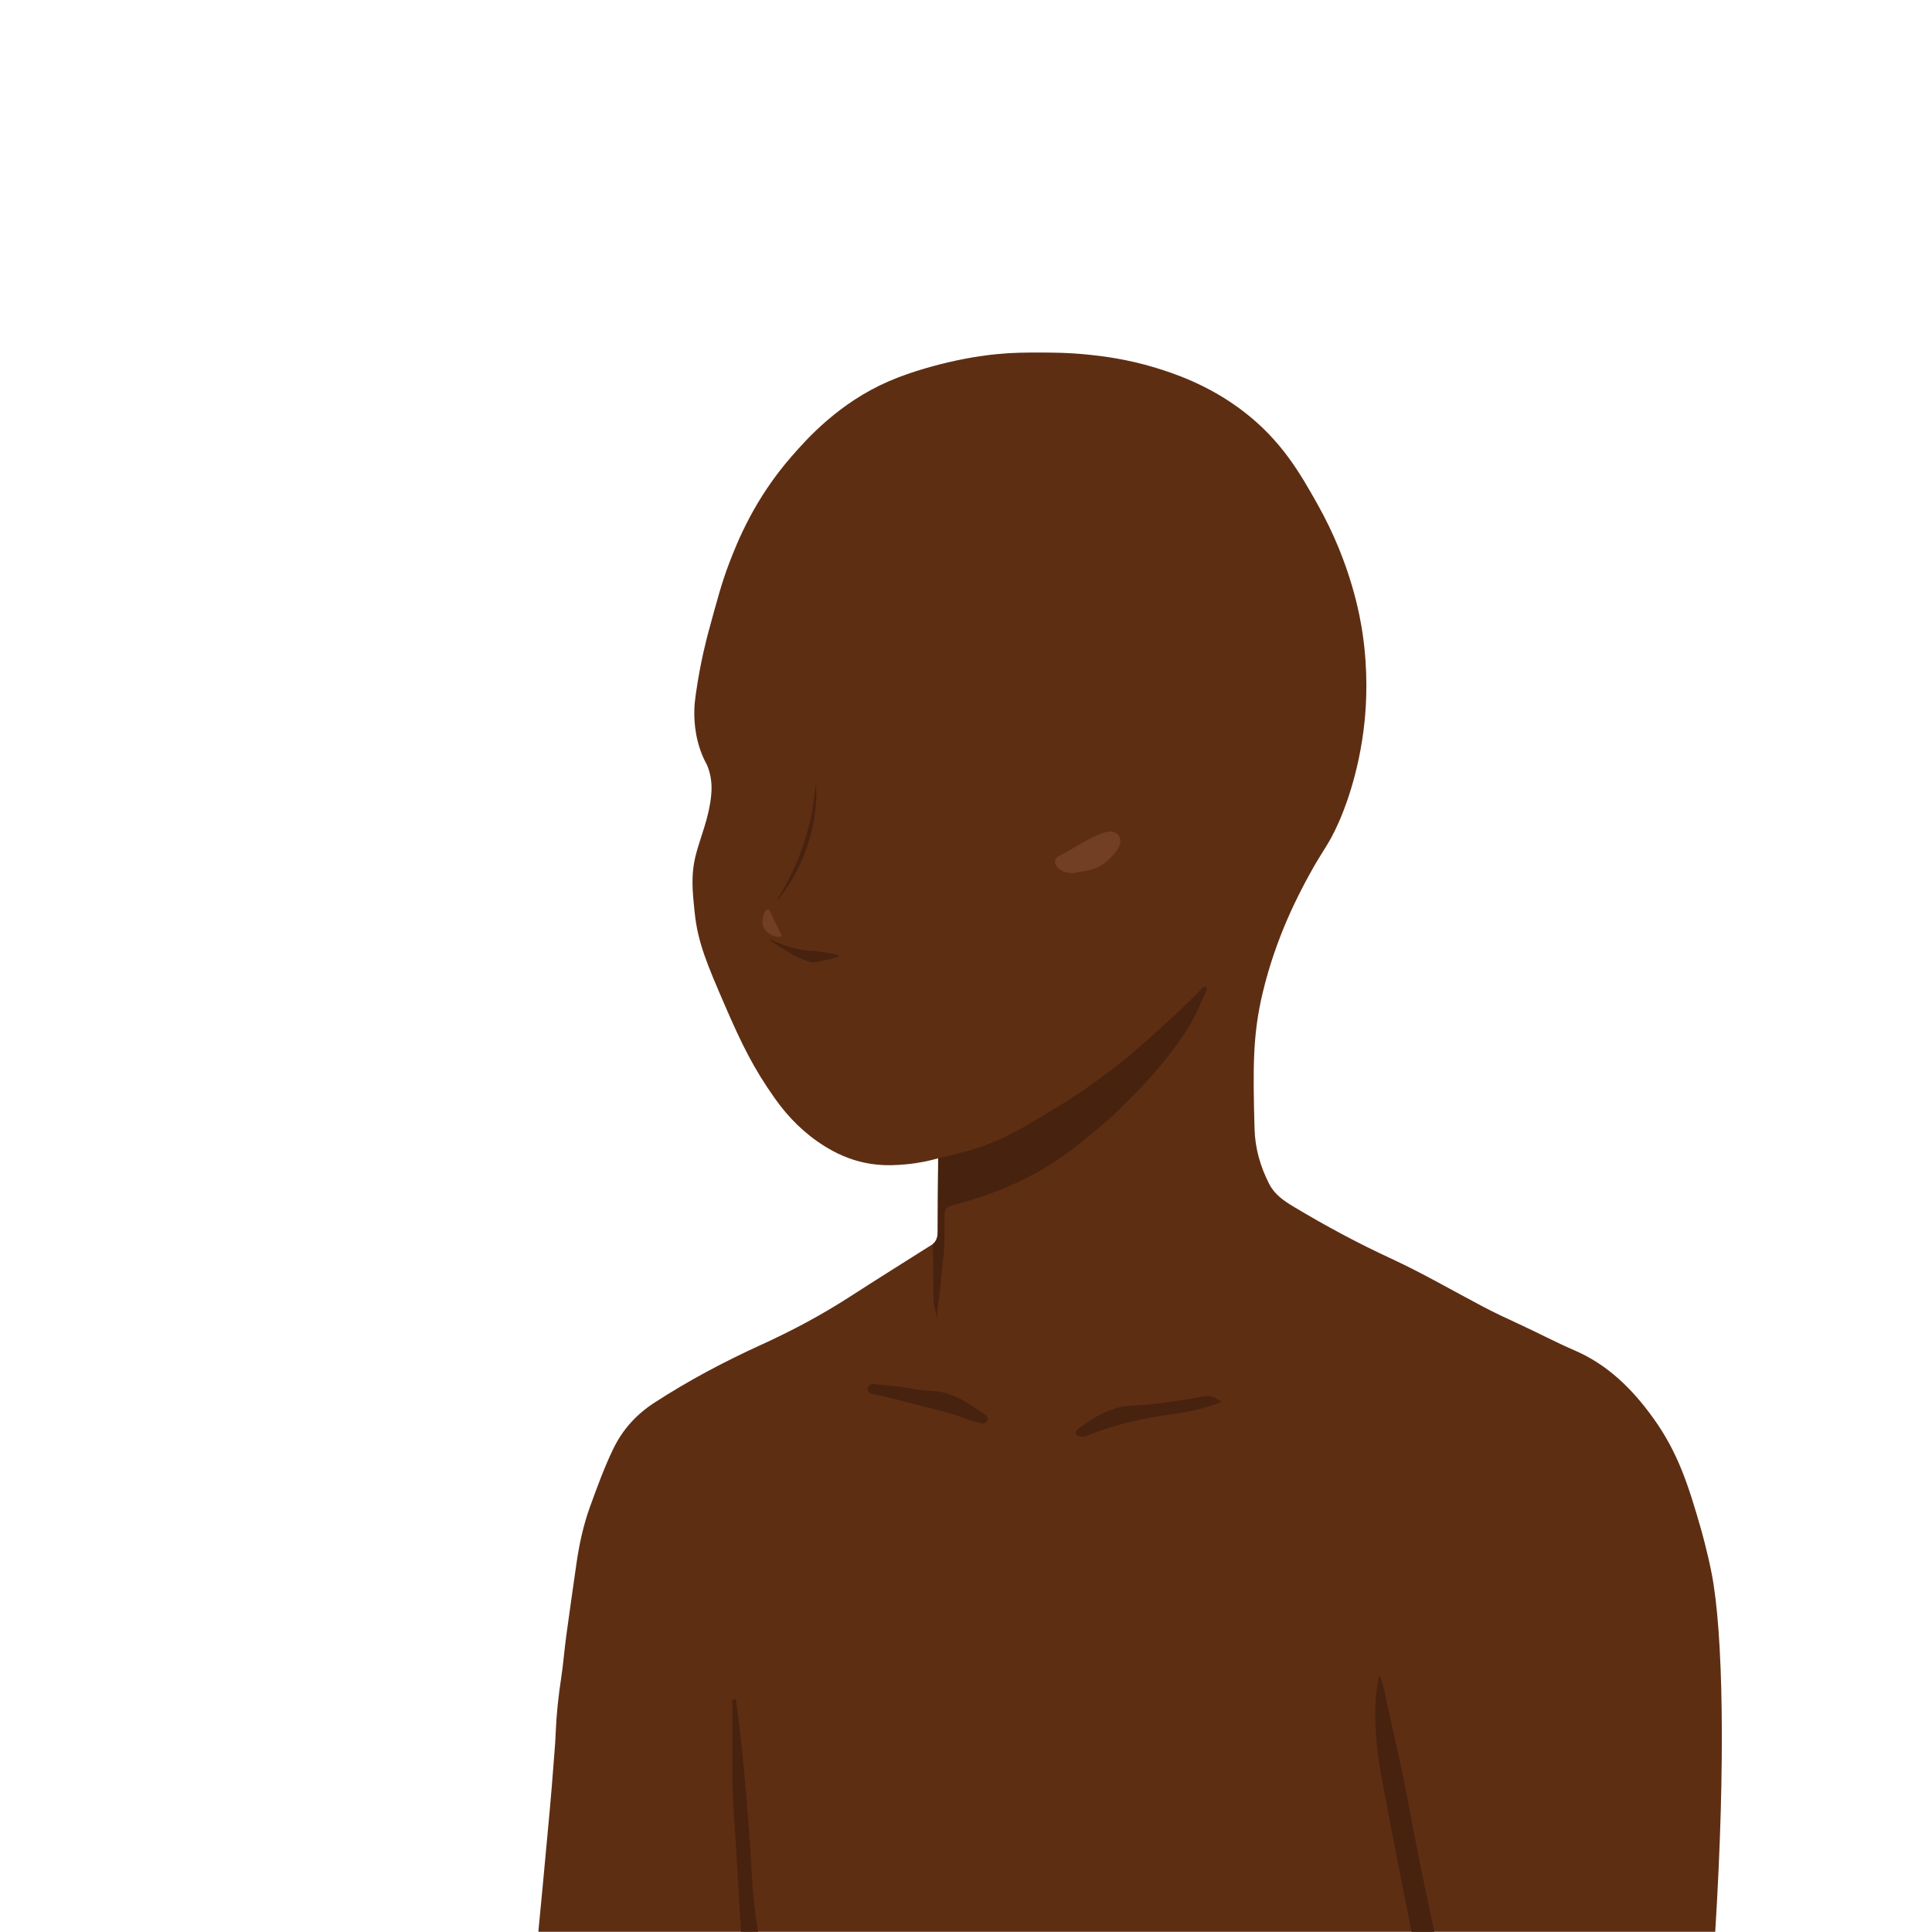
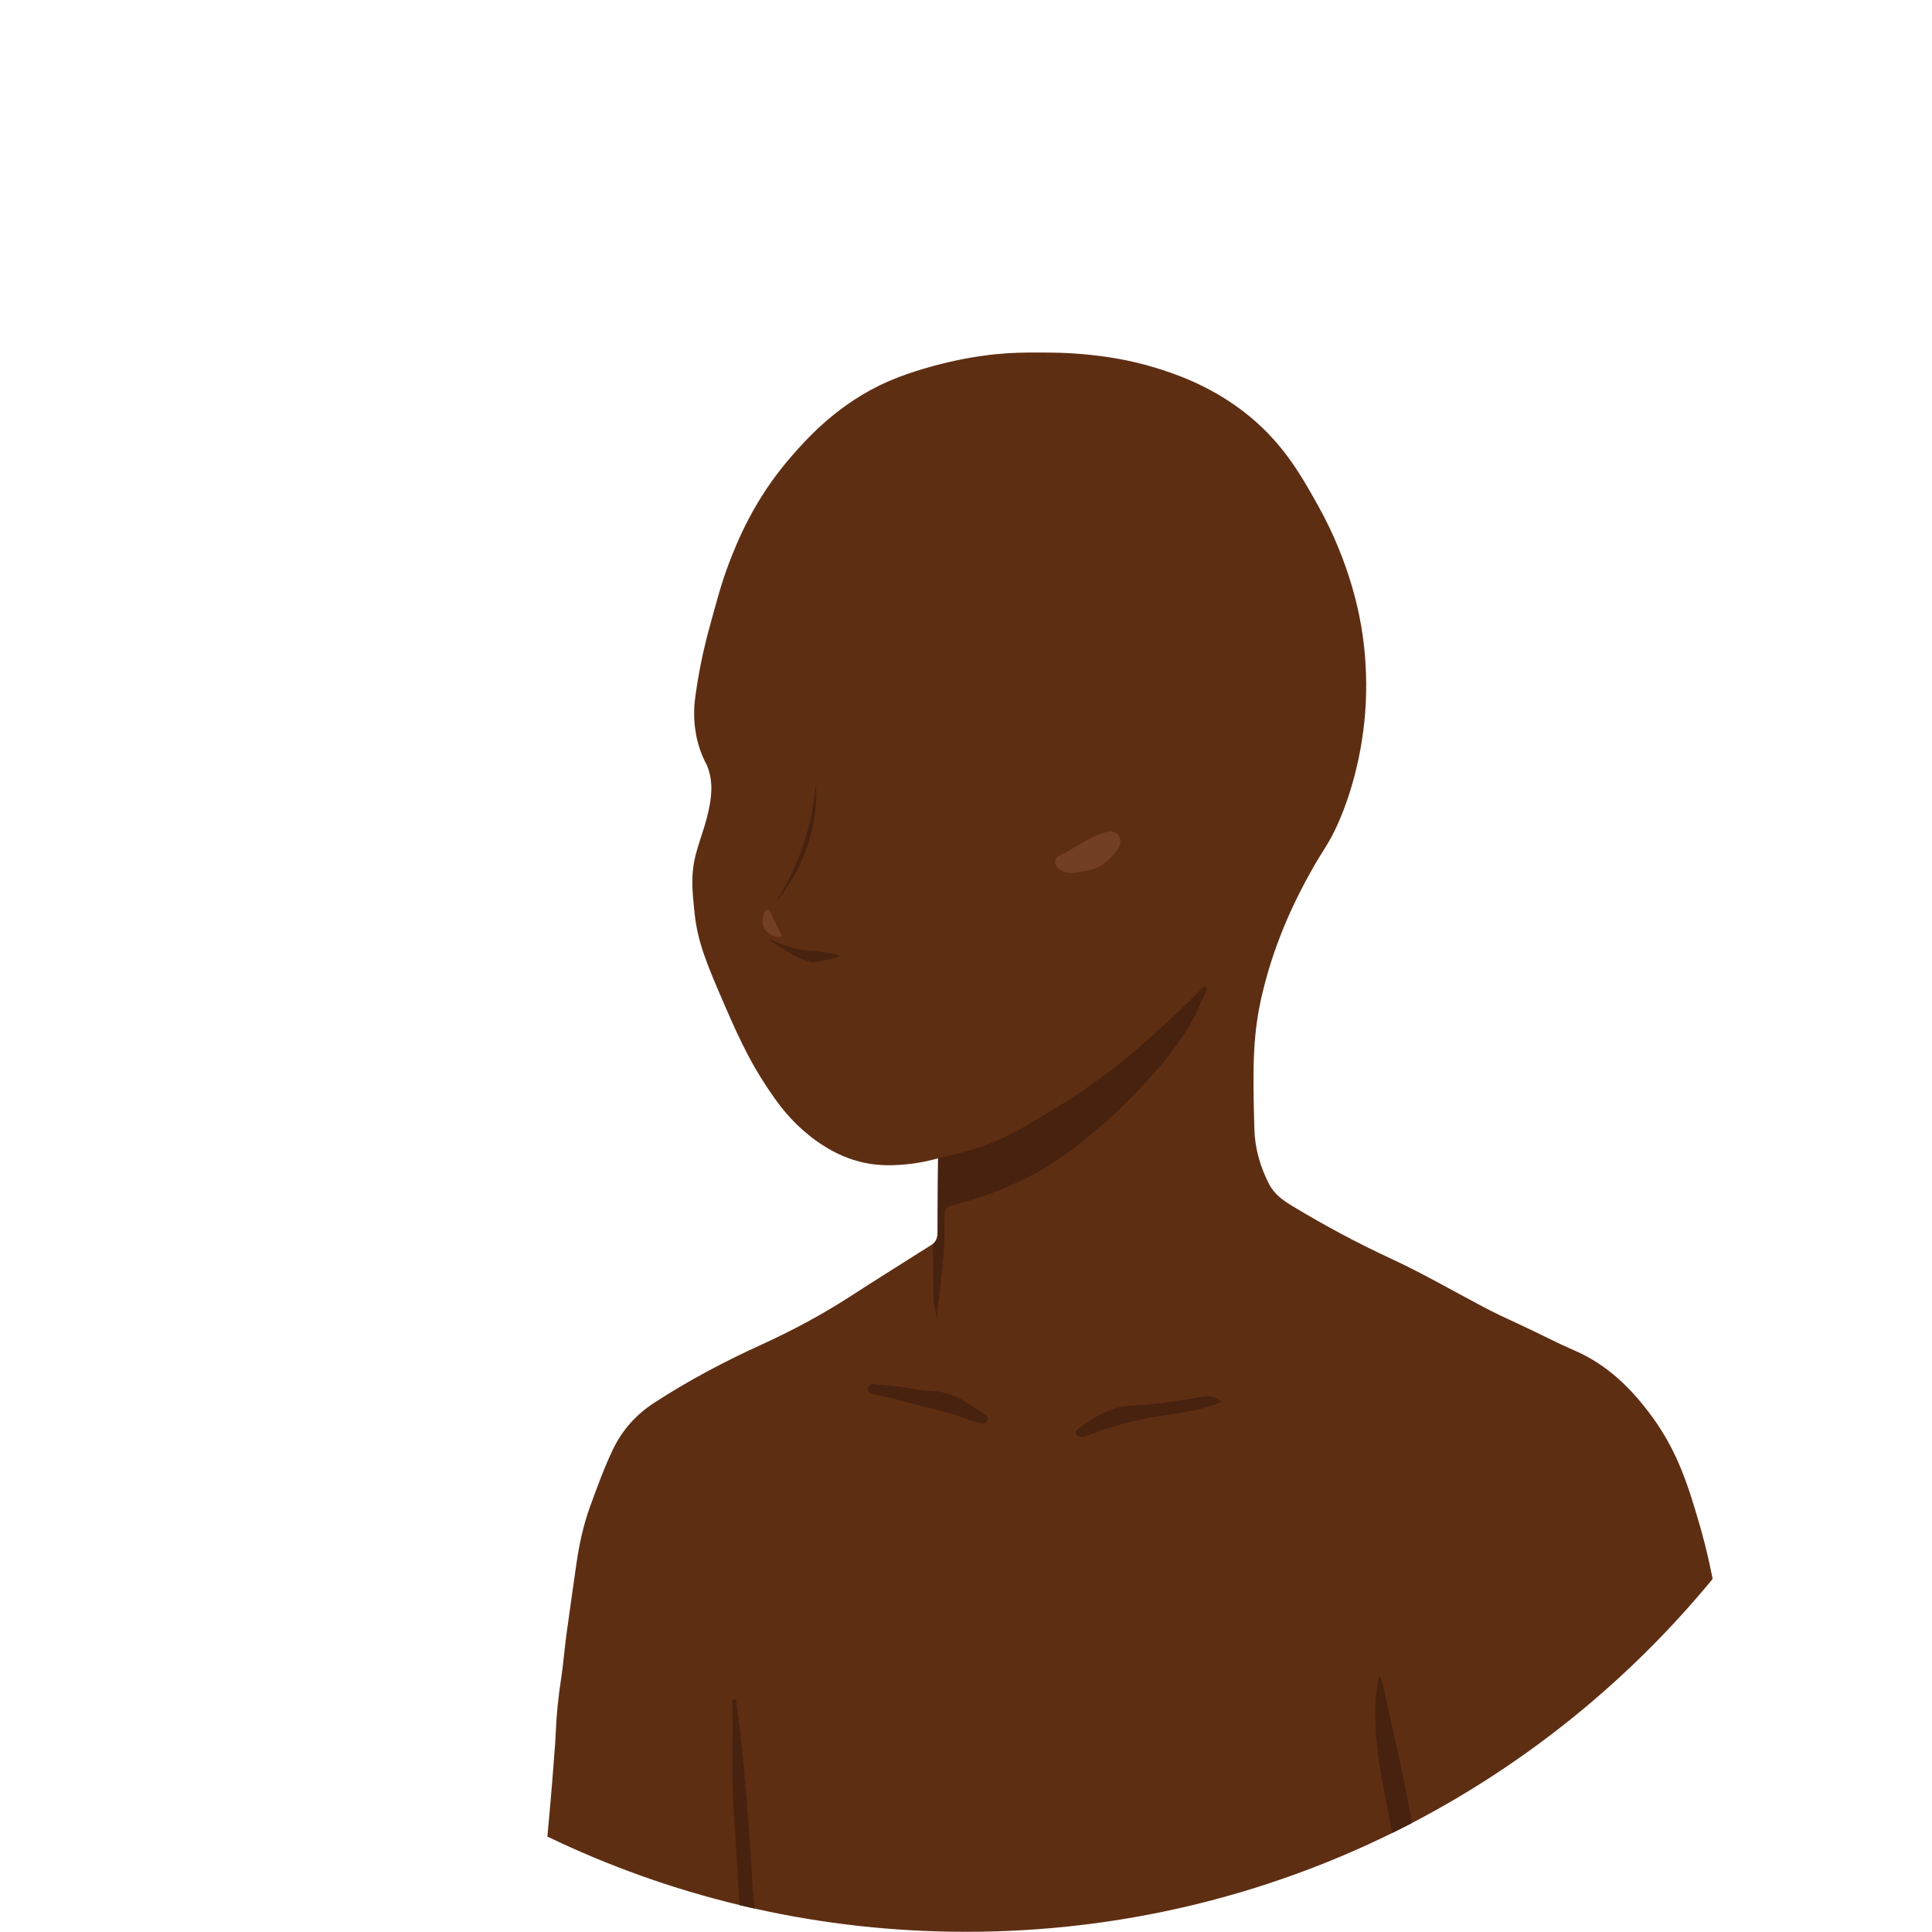
<svg xmlns="http://www.w3.org/2000/svg" id="Base_copy" viewBox="0 0 500 500">
  <defs>
    <style>.cls-1{fill:#723e24;}.cls-2{fill:#5e2e13;}.cls-3{fill:#47220f;}</style>
  </defs>
-   <path class="cls-2" d="m139.32,499.95c.25-2.57,1.79-18.52,2.91-30.99.43-4.8.72-8.24,1.02-12.33.34-4.72.42-4.76.56-8.15.19-4.71.69-9.45,1.41-14.14.56-3.65.83-7.35,1.33-11.01.82-6.1,1.72-12.2,2.58-18.3.73-5.18,1.81-10.28,3.61-15.21,1.82-5,3.63-10,5.95-14.81,2.42-5.03,6-8.97,10.66-11.99,8.8-5.71,18.03-10.61,27.58-14.96,7.89-3.6,15.54-7.65,22.84-12.36,7.19-4.64,14.45-9.17,21.68-13.75.3-.25.5-.5.62-.68.15-.23.24-.42.27-.49.08-.19.13-.35.16-.46.03-.11.05-.19.06-.21.04-.16.06-.29.07-.38.07-.6.07-1.04.07-1.04,0-.54.01-3.86.03-8.44,0-1.21.02-2.43.03-3.64.02-2.28.04-4.56.06-6.85-2.12.61-4.97,1.26-8.39,1.57-1.99.18-5.08.44-8.72-.08-5.92-.84-10.13-3.27-12.28-4.6-5.19-3.23-9.37-7.4-12.88-12.36-5.5-7.76-8.56-13.96-12.94-24.08-4.66-10.77-7.01-16.31-7.81-23.89-.61-5.81-1.05-9.94.32-15.25,1.08-4.22,3.32-9.25,3.92-15.11.15-1.44.31-4.07-.71-7.06-.43-1.27-.64-1.33-1.32-2.85-2.44-5.5-2.36-10.72-2.31-12.43.03-1.25.14-2.29.38-4,1.14-8.18,2.92-14.84,3.27-16.09,2.34-8.63,3.51-12.94,5.33-17.69,2.17-5.65,6.47-16.59,16.18-27.72,4-4.59,12.25-13.86,25.19-19.46,6.37-2.76,13.48-4.45,15.34-4.89,6.17-1.45,10.89-1.95,12.47-2.11,4.26-.42,7.47-.42,10.95-.42,3.27,0,7.83,0,13.31.59,2.84.3,9.44,1.04,17.02,3.37,4.24,1.31,13.44,4.22,22.58,11.21,10,7.64,14.85,16.27,19.3,24.18,8.71,15.5,11,29.13,11.63,33.45,1.43,9.83.98,17.87.51,22.58-1.41,13.94-5.65,23.84-6.74,26.29-2.69,6.06-3.82,6.58-7.67,13.65-2.65,4.87-8.5,15.81-11.98,30.42-2.5,10.52-2.56,18.76-2.09,35.22.14,4.97,1.49,9.72,3.79,14.21,1.44,2.79,3.82,4.38,6.37,5.91,8.17,4.91,16.57,9.42,25.22,13.42,8.14,3.77,15.87,8.27,23.78,12.44,2.95,1.55,5.96,2.97,9,4.36,4.93,2.26,9.72,4.81,14.7,6.96,8.57,3.7,14.92,10,20.29,17.46,6.51,9.02,9.19,17.66,12.36,28.67,0,0,1.64,5.71,2.78,11.54,2.97,15.22,3.65,48.9.93,92.78H139.32Z" />
+   <path class="cls-2" d="m442.93,407.17c-1.14-5.82-2.78-11.54-2.78-11.54-3.17-11.01-5.86-19.65-12.36-28.67-5.38-7.45-11.73-13.75-20.3-17.45-4.98-2.15-9.77-4.71-14.7-6.96-3.03-1.39-6.05-2.81-9-4.37-7.91-4.17-15.64-8.67-23.78-12.43-8.64-4-17.04-8.51-25.22-13.43-2.55-1.53-4.93-3.12-6.37-5.91-2.3-4.48-3.65-9.23-3.79-14.21-.47-16.46-.41-24.7,2.09-35.22,3.48-14.61,9.33-25.55,11.98-30.42,3.85-7.07,4.98-7.59,7.67-13.65,1.08-2.45,5.33-12.35,6.74-26.29.48-4.71.92-12.76-.51-22.58-.63-4.32-2.92-17.95-11.63-33.45-4.44-7.92-9.29-16.54-19.29-24.19-9.14-6.98-18.34-9.9-22.58-11.2-7.58-2.34-14.19-3.07-17.02-3.37-5.49-.59-10.04-.59-13.32-.59-3.48-.01-6.69,0-10.95.42-1.58.15-6.31.66-12.47,2.1-1.86.44-8.97,2.13-15.34,4.89-12.94,5.6-21.19,14.87-25.19,19.47-9.71,11.13-14.01,22.07-16.18,27.72-1.82,4.76-2.99,9.07-5.33,17.69-.34,1.26-2.12,7.92-3.26,16.1-.24,1.71-.35,2.75-.38,4-.05,1.71-.13,6.92,2.31,12.43.67,1.52.88,1.58,1.31,2.85,1.02,2.99.86,5.62.72,7.06-.6,5.86-2.84,10.89-3.92,15.11-1.37,5.31-.93,9.44-.32,15.26.8,7.57,3.15,13.11,7.81,23.88,4.38,10.12,7.44,16.33,12.94,24.08,3.51,4.96,7.69,9.13,12.88,12.37,2.15,1.33,6.36,3.76,12.28,4.6,3.63.51,6.73.25,8.71.07,3.42-.31,6.28-.96,8.39-1.57-.02,2.29-.04,4.57-.06,6.85,0,.68,0,1.36-.01,2.04-.03,3.33-.05,6.65-.04,9.98,0,.13,0,.25,0,.37,0,.06,0,.13-.01.19-.01.29-.04.57-.1.83,0,.02,0,.05,0,.08-.01.01-.01.02-.02.04-.02.09-.04.17-.07.25-.02.07-.04.14-.07.21,0,.01,0,.02-.01.03-.01.04-.03.09-.05.14-.01.02-.02.04-.03.07h-.01s-.03.08-.05.11c-.04.07-.08.15-.14.24-.17.26-.39.51-.67.74-7.23,4.58-14.49,9.11-21.67,13.75-7.3,4.72-14.96,8.77-22.84,12.37-9.55,4.35-18.78,9.24-27.58,14.96-4.65,3.02-8.23,6.96-10.66,11.99-2.31,4.81-4.12,9.81-5.94,14.81-1.8,4.93-2.88,10.03-3.61,15.21-.86,6.1-1.76,12.19-2.58,18.3-.49,3.66-.76,7.36-1.32,11.01-.73,4.69-1.22,9.42-1.41,14.14-.14,3.38-.22,3.43-.56,8.15-.3,4.09-.59,7.53-1.02,12.33-.18,2.05-.38,4.18-.58,6.34,15.73,7.58,32.38,13.56,49.73,17.73,1.32.32,2.64.62,3.96.92,17.6,3.93,35.9,6,54.69,6,39.58,0,77-9.2,110.26-25.57,1.73-.85,3.45-1.72,5.16-2.61,30.01-15.65,56.44-37.21,77.76-63.13-.09-.51-.18-1-.27-1.47Z" />
  <g>
    <path class="cls-1" d="m197.7,240.1c1,2.07,3.96,2.76,4.44,2.16.2-.25-.09-.67-.98-2.45-1.83-3.63-1.93-4.5-2.4-4.48-.82.03-2.04,2.74-1.06,4.77Z" />
    <g id="Cheek_highlight">
      <path class="cls-1" d="m277.52,225.99c-1.3-.08-2.47-.34-3.43-1.13-1.31-1.08-1.45-2.65.04-3.37,4.02-1.95,7.58-4.82,11.93-6.09,1.72-.5,2.91-.09,3.58,1.03.59.97.3,2.47-.64,3.73-2.26,3.01-5.09,5.03-8.96,5.37-.87.08-1.72.32-2.51.47Z" />
    </g>
  </g>
  <g id="Ear_copy">
    <g>
      <path class="cls-3" d="m203.77,246.26c1.3.77,2.17,1.29,3.34,1.79.76.33,1.86.74,3.26,1.07,5.63-.99,6.79-1.51,6.77-1.8-.02-.24-.99-.41-2.93-.73-2.07-.35-3.47-.5-3.47-.5-1.55-.03-3.96-.22-6.73-1.13-3.01-.99-5.02-2.08-5.1-1.93-.05.09.86.68,2.67,1.84,1.02.66,1.54.99,2.2,1.39Z" />
      <path class="cls-3" d="m206.21,223.11c4.67-10.97,4.62-19.76,4.89-19.73.28.03.81,9.04-3.42,18.91-2.65,6.17-6.34,10.79-6.52,10.68-.16-.1,2.59-4.08,5.05-9.86Z" />
      <path class="cls-3" d="m242.77,299.77c1.28-.27,3.07-.67,5.18-1.26,1.92-.54,8.72-1.97,17.34-7.03,5.16-3.03,10.32-6.06,15.25-9.46,4.69-3.23,9.23-6.64,13.55-10.37,5.61-4.85,11.07-9.86,16.29-15.13.5-.5.9-1.23,1.76-1.11.44.59.05.99-.14,1.38-.43.89-1.98,4.61-2.83,6.23-6.77,13-22.18,26.59-22.18,26.59-10.1,8.9-15.55,12.36-21.75,15.45-5.79,2.89-11.87,5.09-18.14,6.7-2.35.6-2.6.92-2.66,3.28-.03,1.33-.03,2.67,0,4,.08,4.37-.62,8.68-.98,13.01-.26,3.11-.96,6.18-.94,9.35-.34-1.83-.96-3.56-.95-5.46.02-4.66-.08-9.32-.14-13.98,1.04-.87,1.25-1.99,1.25-3.31,0-6.29.07-12.58.11-18.86Z" />
-       <path class="cls-3" d="m357.21,458.01c-.25-1.38-.67-4.03-.98-7.59-.47-5.41-.62-10.92.75-16.91,1.14,2.57,1.41,4.8,1.89,6.93,2.64,11.77,4.57,20.44,5.38,24.95,1.39,7.72,3.56,18.94,6.97,34.57h-5.9c-.64-3.16-5.57-27.7-8.12-41.95Z" />
-       <path class="cls-3" d="m191.24,490.67c-.5-7.18-.79-14.37-1.34-21.54-.72-9.5-.14-18.98-.4-28.47,0-.35,0-.76.44-.91.14-.04.25-.02.34.02.18.1.22.35.23.44,2.67,18.61,4.12,45.73,4.12,45.73.16,3.07.54,7.96,1.55,14.01h-4.42c-.17-3.09-.35-6.19-.52-9.28Z" />
+       <path class="cls-3" d="m365.44,471.77c-1.71.89-3.43,1.76-5.16,2.61-1.12-5.82-2.23-11.65-3.07-16.37-.25-1.38-.67-4.03-.98-7.6-.47-5.4-.62-10.91.75-16.91,1.14,2.57,1.41,4.8,1.89,6.93,2.63,11.76,4.57,20.44,5.38,24.95.34,1.91.73,4.04,1.19,6.39Z" />
+       <path class="cls-3" d="m195.33,493.95c-1.32-.3-2.64-.6-3.96-.92-.04-.78-.08-1.57-.13-2.36-.5-7.17-.79-14.37-1.33-21.53-.72-9.5-.14-18.99-.4-28.47-.01-.35-.01-.77.44-.91.15-.04.26-.03.34.02.18.1.22.35.23.44,2.67,18.61,4.12,45.72,4.12,45.72.1,1.98.3,4.7.69,8.01Z" />
      <path class="cls-3" d="m316.19,362.81c-4.59,1.81-8.88,2.65-13.18,3.24-6.99.95-13.8,2.49-20.4,4.99-.96.36-1.92.88-3.01.75-.51-.06-.93-.31-1.12-.77-.21-.51.08-.91.49-1.21,4.24-3.09,8.5-5.82,14.1-6.05,6.23-.26,12.41-1.34,18.57-2.38,1.65-.28,2.89.26,4.55,1.43Z" />
      <path class="cls-3" d="m226.41,358.24c3.39.39,6.83.52,10.14,1.24,2.26.5,4.52.32,6.77.72,4.52.81,7.95,3.47,11.57,5.87.53.35,1.11.87.63,1.66-.41.67-1.12.8-1.77.59-1.26-.41-2.57-.62-3.81-1.14-3.07-1.27-6.3-2.06-9.54-2.83-4.8-1.14-9.5-2.63-14.36-3.52-.69-.13-1.61-.43-1.52-1.42.1-1.09.97-1.28,1.89-1.19Z" />
    </g>
  </g>
</svg>
